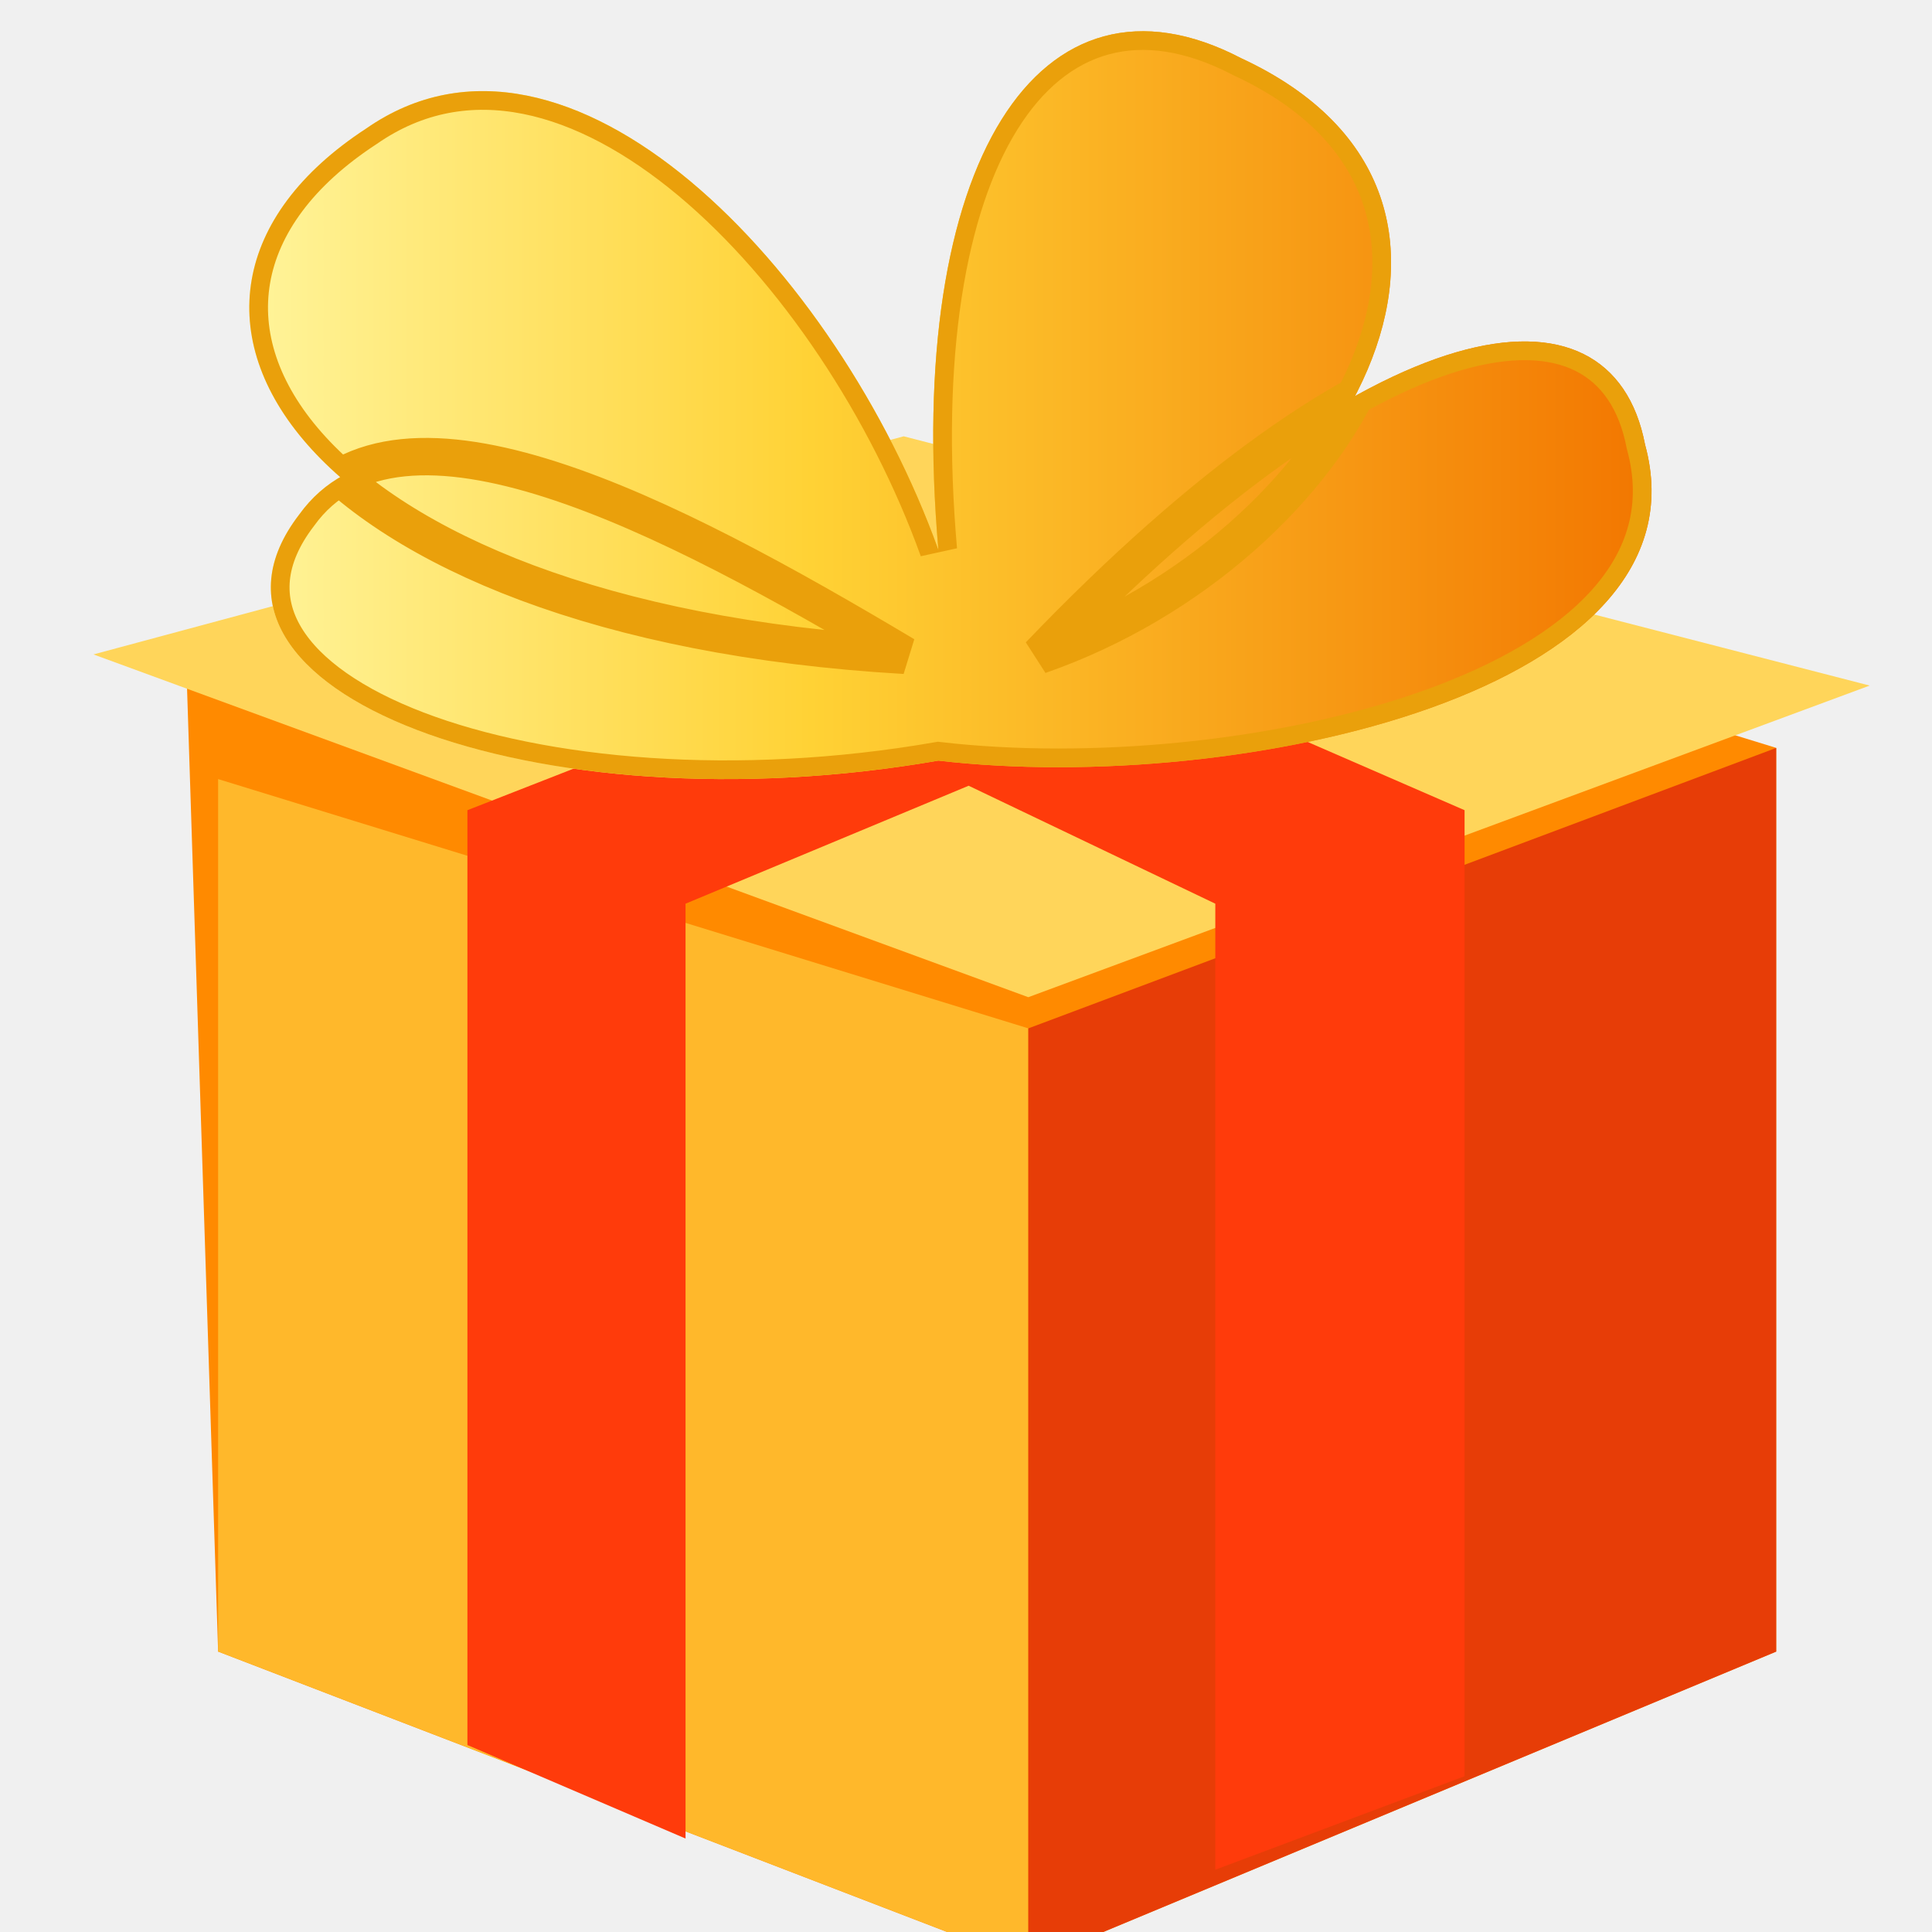
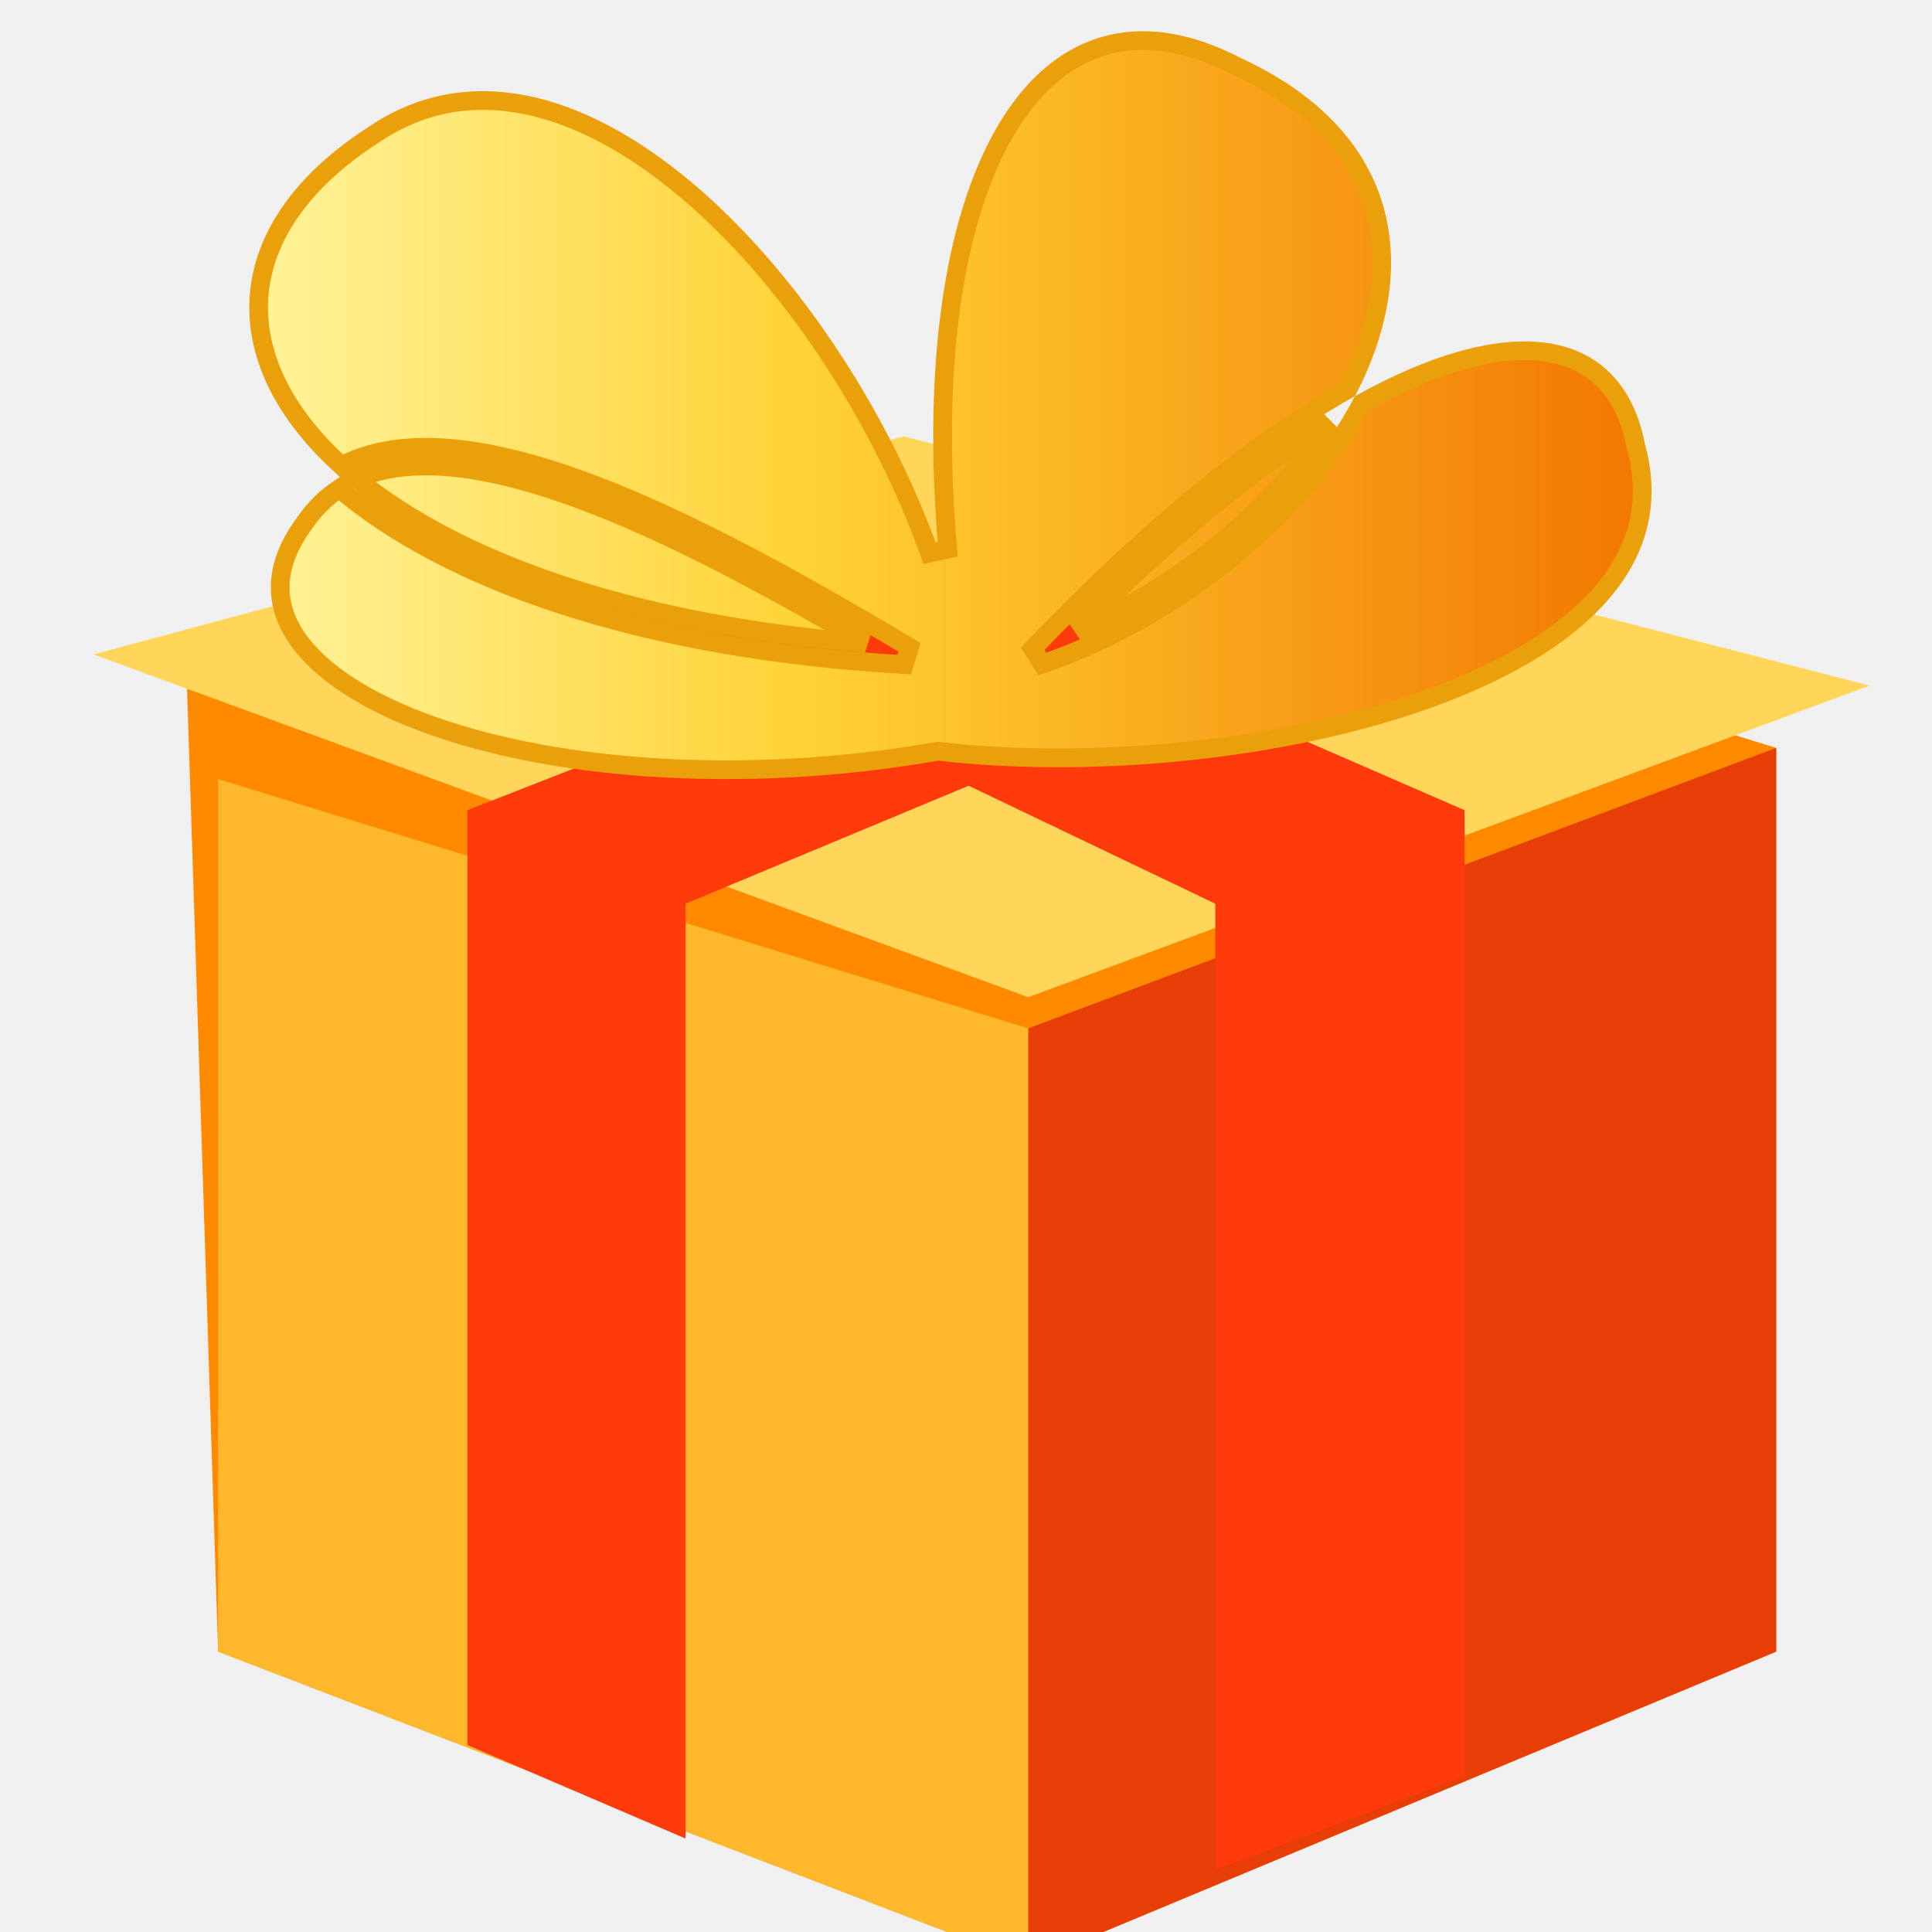
- <svg xmlns="http://www.w3.org/2000/svg" xmlns:xlink="http://www.w3.org/1999/xlink" preserveAspectRatio="none" overflow="visible" style="display: block;" width="47.008" height="47.008" viewBox="0 0 47.008 47.008" fill="none">
-   <g id="Gift reward" clip-path="url(#clip0_0_61)">
+ <svg xmlns="http://www.w3.org/2000/svg" preserveAspectRatio="none" overflow="visible" style="display: block;" width="47.008" height="47.008" viewBox="0 0 47.008 47.008" fill="none">
+   <g id="Gift reward" clip-path="url(#clip0_0_4)">
    <path id="Gift box" d="M4.549 16.681L23.504 12.131L43.217 18.197V40.185L25.02 47.767L5.307 40.185L4.549 16.681Z" fill="#FF8A00" />
    <path id="Gift face" d="M5.307 18.956L25.02 25.021V47.767L5.307 40.185V18.956Z" fill="#FFB82B" />
    <path id="Gift shade" d="M25.02 25.022L43.217 18.198V40.186L25.02 47.768V25.022Z" fill="#E73D07" />
    <path id="Gift lid" d="M2.274 15.923L21.988 10.616L45.492 16.681L25.02 24.263L2.274 15.923Z" fill="#FFD55A" />
    <path id="Ribbon" d="M12.131 13.648L18.197 12.131L35.635 19.713V43.218L29.57 45.492V21.988L12.131 13.648ZM28.811 12.89L34.877 14.406L16.68 21.988V44.734L11.373 42.459V19.713L28.811 12.89Z" fill="#FF3B0B" />
-     <g id="Bow">
-       <use xlink:href="#stroke0_0_61" fill="url(#paint0_linear_0_61)" />
-       <mask id="stroke1_0_61" fill="white">
-         <use xlink:href="#stroke0_0_61" />
-       </mask>
-       <path d="M22.013 15.944C7.275 15.089 2.362 7.399 8.912 3.126C13.825 -0.292 20.375 6.544 22.832 13.38C22.013 3.981 25.288 -1.146 30.201 1.417C37.57 4.835 32.657 13.38 25.288 15.944C33.476 7.399 39.208 6.544 40.026 10.817C41.664 16.798 30.201 19.362 22.832 18.507C13.006 20.216 4 16.798 7.275 12.526C9.731 9.108 16.281 12.526 22.013 15.944Z" stroke-width="0.91" stroke="#EAA00B" mask="url(#stroke1_0_61)" />
-     </g>
+     <path id="Bow" d="M26.921 1.103C27.78 0.87 28.772 0.981 29.874 1.508L30.096 1.619L30.106 1.624C31.905 2.459 32.927 3.592 33.363 4.844C33.801 6.098 33.66 7.507 33.062 8.912C32.982 9.1 32.893 9.287 32.797 9.474C30.602 10.705 28.009 12.776 25.124 15.786L25.363 16.158C28.794 14.965 31.709 12.49 33.136 9.807C33.99 9.336 34.775 8.999 35.484 8.792C36.734 8.427 37.719 8.465 38.429 8.817C39.13 9.166 39.608 9.843 39.803 10.859L39.807 10.877C40.193 12.288 39.812 13.492 38.898 14.51C37.974 15.538 36.504 16.376 34.73 17.011C31.184 18.279 26.511 18.705 22.858 18.281L22.825 18.277L22.793 18.283C17.911 19.132 13.246 18.704 10.222 17.547C8.705 16.966 7.636 16.216 7.137 15.386C6.891 14.976 6.784 14.547 6.826 14.102C6.864 13.71 7.019 13.293 7.319 12.854L7.455 12.664L7.459 12.658C7.687 12.341 7.954 12.086 8.255 11.889C10.85 14.086 15.492 15.794 22 16.171L22.129 15.748C19.265 14.04 16.174 12.319 13.486 11.455C12.141 11.023 10.878 10.8 9.784 10.911C9.248 10.966 8.752 11.101 8.308 11.331C8.067 11.113 7.848 10.892 7.651 10.667C6.558 9.424 6.132 8.101 6.348 6.85C6.564 5.595 7.434 4.361 9.035 3.316L9.036 3.317L9.042 3.313C11.372 1.693 14.119 2.472 16.648 4.583C19.17 6.689 21.401 10.071 22.617 13.457L23.059 13.36C22.651 8.68 23.268 5.108 24.56 3.033C25.203 2.001 26.005 1.351 26.921 1.103ZM9.831 11.363C10.836 11.261 12.029 11.465 13.346 11.888C15.726 12.652 18.447 14.112 21.066 15.648C15.222 15.178 11.069 13.601 8.685 11.654C9.031 11.501 9.415 11.406 9.831 11.363ZM32.338 10.271C31.025 12.328 28.809 14.214 26.187 15.349C28.469 13.053 30.539 11.384 32.338 10.271Z" fill="url(#paint0_linear_0_4)" stroke="#EAA00B" stroke-width="0.455" />
  </g>
  <defs>
-     <linearGradient id="paint0_linear_0_61" x1="6.066" y1="0.76" x2="40.184" y2="0.76" gradientUnits="userSpaceOnUse">
+     <linearGradient id="paint0_linear_0_4" x1="6.066" y1="0.76" x2="40.184" y2="0.76" gradientUnits="userSpaceOnUse">
      <stop stop-color="#FFF49A" />
      <stop offset="0.4" stop-color="#FFD235" />
      <stop offset="1" stop-color="#F27600" />
    </linearGradient>
-     <clipPath id="clip0_0_61">
+     <clipPath id="clip0_0_4">
      <rect width="47.008" height="47.008" fill="white" />
    </clipPath>
-     <path id="stroke0_0_61" d="M22.013 15.944C7.275 15.089 2.362 7.399 8.912 3.126C13.825 -0.292 20.375 6.544 22.832 13.38C22.013 3.981 25.288 -1.146 30.201 1.417C37.57 4.835 32.657 13.38 25.288 15.944C33.476 7.399 39.208 6.544 40.026 10.817C41.664 16.798 30.201 19.362 22.832 18.507C13.006 20.216 4 16.798 7.275 12.526C9.731 9.108 16.281 12.526 22.013 15.944Z" />
  </defs>
</svg>
